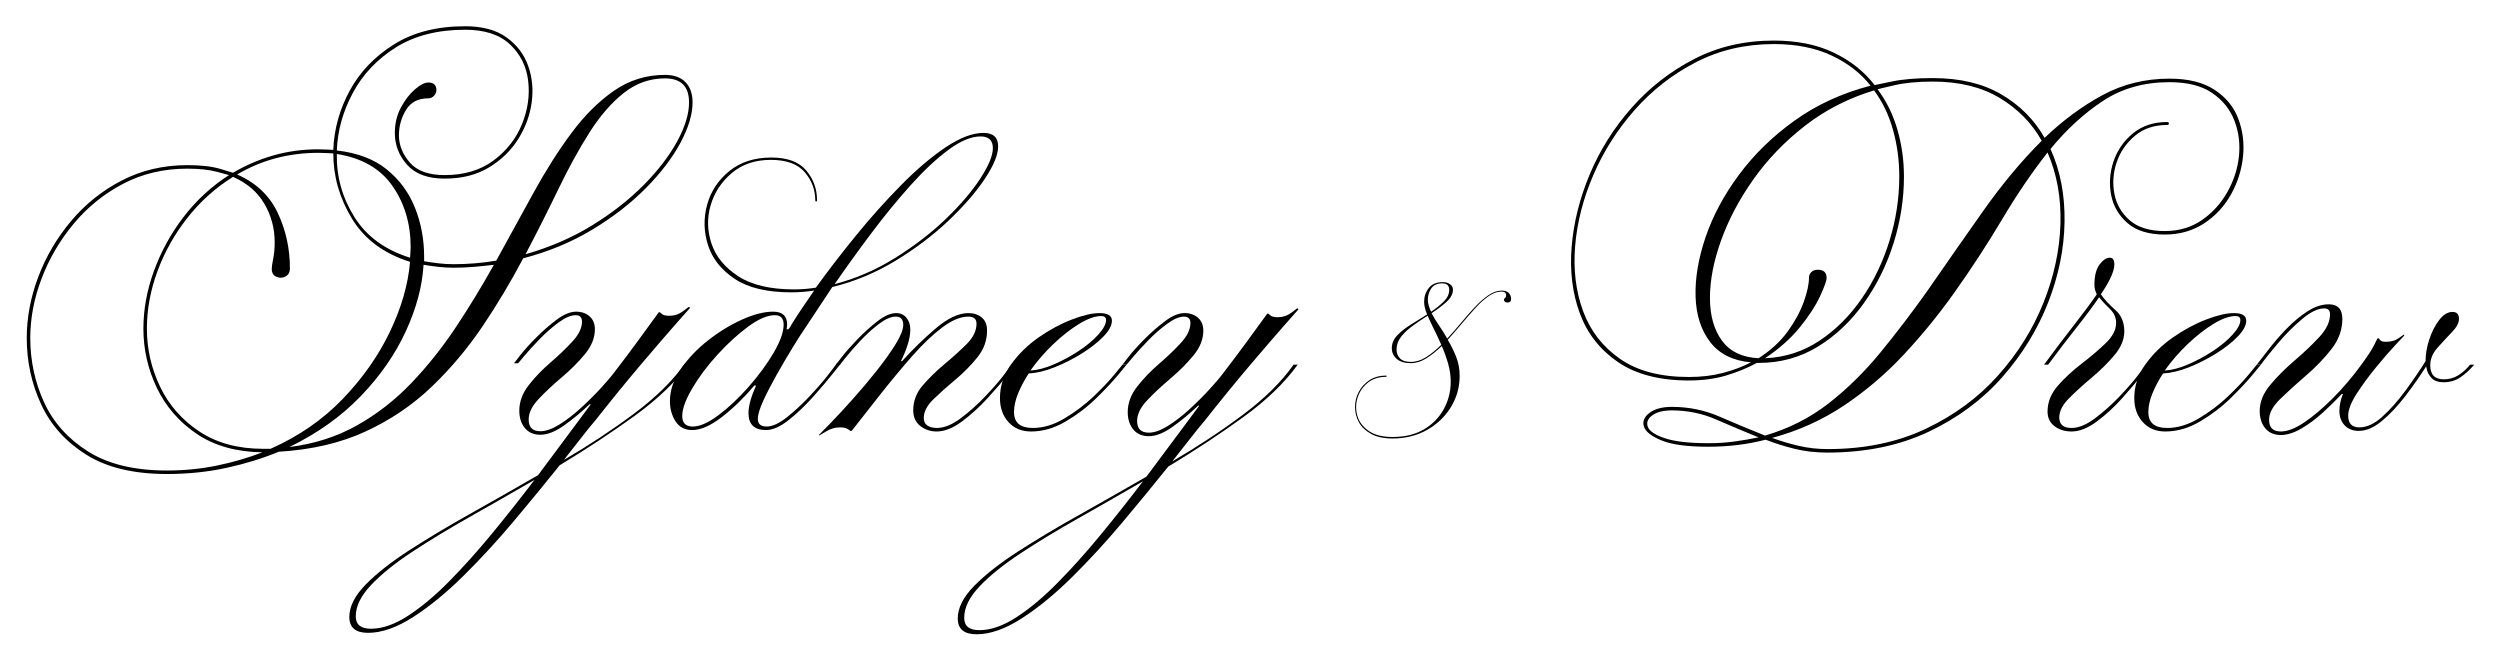
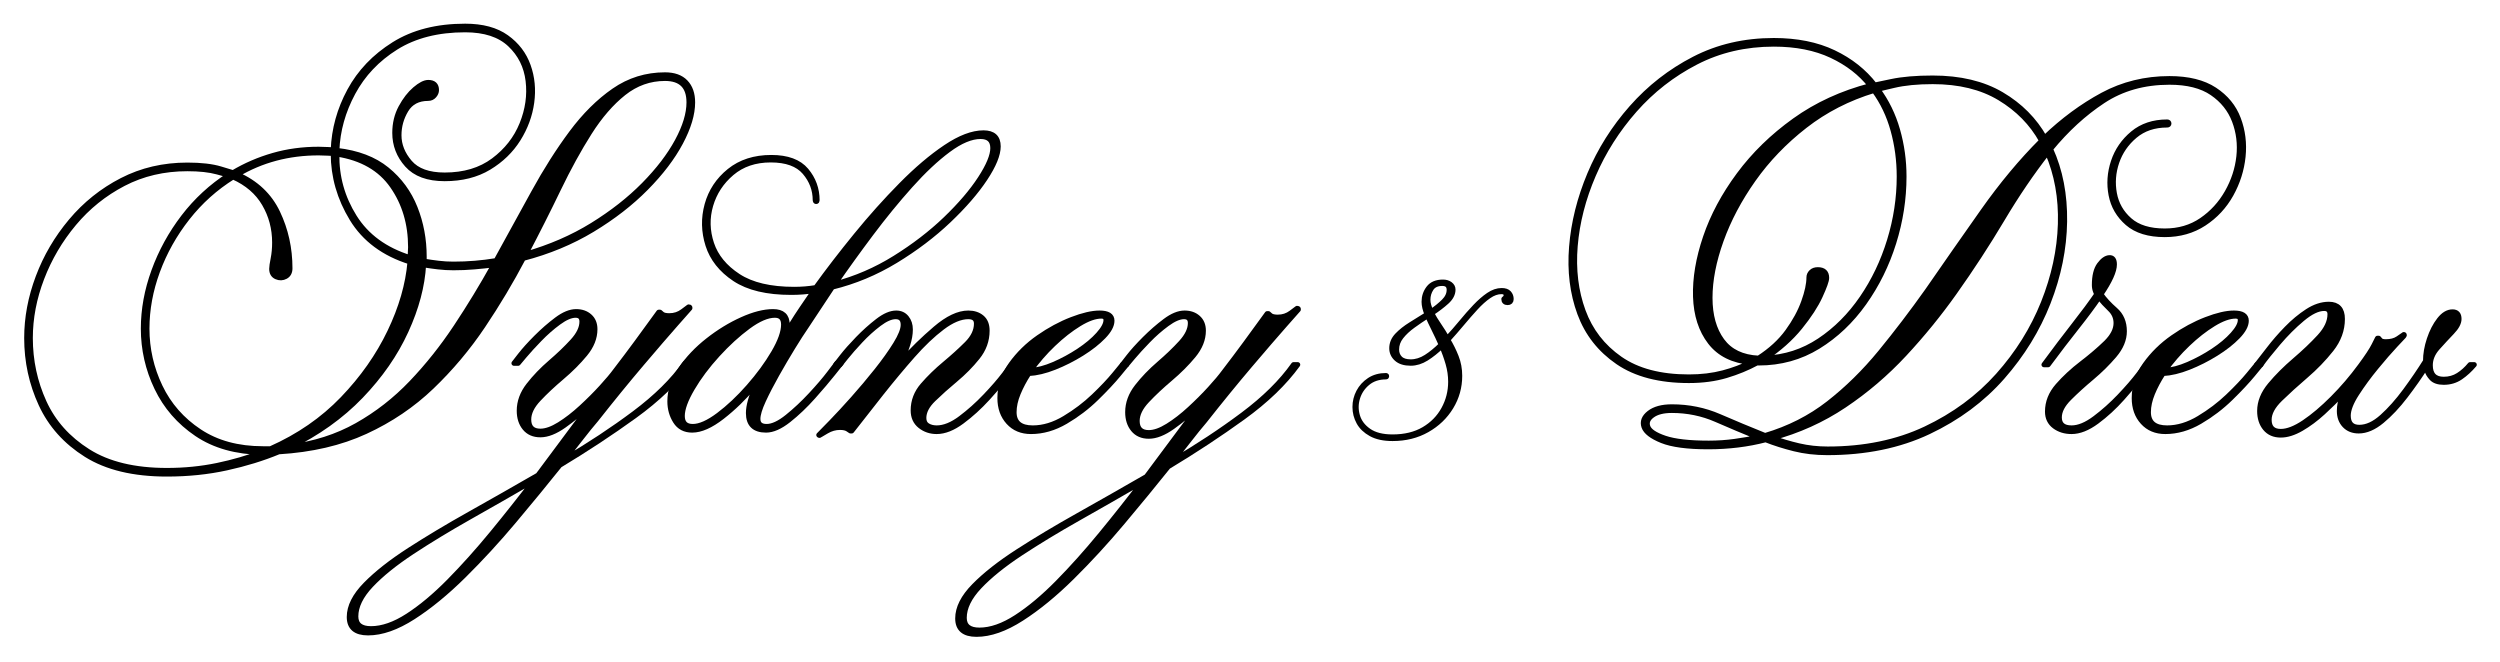
<svg xmlns="http://www.w3.org/2000/svg" width="1463" zoomAndPan="magnify" viewBox="21 348 1463 387" height="387" preserveAspectRatio="xMidYMid meet" version="1.0">
  <defs>
    <g />
    <clipPath id="c69b51ed02">
      <rect x="0" width="539" y="0" height="345" />
    </clipPath>
    <clipPath id="95cc90ff31">
      <rect x="0" width="755" y="0" height="383" />
    </clipPath>
    <clipPath id="55ebdeefcb">
      <rect x="0" width="97" y="0" height="158" />
    </clipPath>
  </defs>
  <g transform="matrix(1, 0, 0, 1, 933, 342)">
    <g clip-path="url(#c69b51ed02)">
-       <g fill="#000000" fill-opacity="1">
+       <g fill="#000000" stroke="#000000" stroke-width="3" paint-order="stroke fill" stroke-linejoin="round" fill-opacity="1">
        <g transform="translate(7.035596, 258.5062)">
          <g>
            <path d="M 349.156 -181.094 C 349.844 -181.094 350.188 -180.805 350.188 -180.234 C 350.188 -179.66 349.844 -179.375 349.156 -179.375 C 341.613 -179.375 335.328 -177.258 330.297 -173.031 C 325.266 -168.801 321.719 -163.656 319.656 -157.594 C 317.602 -151.539 317.145 -145.426 318.281 -139.25 C 319.426 -133.07 322.398 -127.867 327.203 -123.641 C 332.004 -119.41 338.863 -117.297 347.781 -117.297 C 356.02 -117.297 363.223 -119.41 369.391 -123.641 C 375.566 -127.867 380.539 -133.301 384.312 -139.938 C 388.082 -146.57 390.367 -153.547 391.172 -160.859 C 391.973 -168.172 391.113 -175.145 388.594 -181.781 C 386.082 -188.414 381.738 -193.848 375.562 -198.078 C 369.395 -202.305 361.051 -204.422 350.531 -204.422 C 335.664 -204.422 322.688 -200.758 311.594 -193.438 C 300.508 -186.125 290.281 -176.75 280.906 -165.312 C 286.625 -152.738 289.367 -138.562 289.141 -122.781 C 288.91 -107.008 285.707 -91.234 279.531 -75.453 C 273.352 -59.68 264.43 -45.16 252.766 -31.891 C 241.109 -18.629 226.707 -7.941 209.562 0.172 C 192.414 8.285 172.641 12.344 150.234 12.344 C 143.367 12.344 136.961 11.598 131.016 10.109 C 125.078 8.629 119.477 6.859 114.219 4.797 C 103.695 7.547 92.488 8.922 80.594 8.922 C 68.477 8.922 59.445 7.719 53.5 5.312 C 47.562 2.914 44.078 0.234 43.047 -2.734 C 42.016 -5.711 43.039 -8.398 46.125 -10.797 C 49.219 -13.203 53.625 -14.406 59.344 -14.406 C 69.164 -14.406 78.422 -12.52 87.109 -8.75 C 95.805 -4.977 104.727 -1.258 113.875 2.406 C 127.82 -1.707 140.223 -7.992 151.078 -16.453 C 161.941 -24.922 172.062 -34.867 181.438 -46.297 C 190.812 -57.734 199.957 -69.738 208.875 -82.312 C 219.625 -97.863 230.484 -113.41 241.453 -128.953 C 252.43 -144.504 263.867 -158.227 275.766 -170.125 C 270.047 -180.406 261.867 -188.75 251.234 -195.156 C 240.598 -201.562 227.508 -204.766 211.969 -204.766 C 203.051 -204.766 195.445 -204.02 189.156 -202.531 C 182.863 -201.039 179.719 -200.297 179.719 -200.297 C 184.977 -193.211 188.863 -185.27 191.375 -176.469 C 193.895 -167.664 195.156 -158.578 195.156 -149.203 C 195.156 -136.16 193.156 -123.238 189.156 -110.438 C 185.156 -97.633 179.379 -85.914 171.828 -75.281 C 164.285 -64.656 155.312 -56.141 144.906 -49.734 C 134.508 -43.328 122.906 -40.125 110.094 -40.125 L 109.062 -40.125 C 103.582 -37.156 97.582 -34.695 91.062 -32.75 C 84.539 -30.812 77.281 -29.844 69.281 -29.844 C 52.133 -29.844 38.301 -33.441 27.781 -40.641 C 17.258 -47.848 9.828 -57.336 5.484 -69.109 C 1.141 -80.891 -0.457 -93.867 0.688 -108.047 C 1.832 -122.223 5.375 -136.395 11.312 -150.562 C 17.258 -164.738 25.438 -177.711 35.844 -189.484 C 46.25 -201.266 58.426 -210.754 72.375 -217.953 C 86.32 -225.16 101.867 -228.766 119.016 -228.766 C 132.504 -228.766 144.164 -226.422 154 -221.734 C 163.832 -217.047 171.836 -210.703 178.016 -202.703 C 178.016 -202.703 181.27 -203.383 187.781 -204.75 C 194.301 -206.125 202.363 -206.812 211.969 -206.812 C 227.969 -206.812 241.398 -203.609 252.266 -197.203 C 263.129 -190.805 271.531 -182.348 277.469 -171.828 C 288.219 -182.117 299.535 -190.469 311.422 -196.875 C 323.316 -203.281 336.352 -206.484 350.531 -206.484 C 361.508 -206.484 370.312 -204.305 376.938 -199.953 C 383.57 -195.609 388.203 -189.945 390.828 -182.969 C 393.461 -176 394.379 -168.629 393.578 -160.859 C 392.773 -153.086 390.43 -145.711 386.547 -138.734 C 382.66 -131.766 377.398 -126.109 370.766 -121.766 C 364.129 -117.422 356.469 -115.25 347.781 -115.25 C 338.406 -115.25 331.145 -117.477 326 -121.938 C 320.863 -126.395 317.664 -131.879 316.406 -138.391 C 315.145 -144.91 315.598 -151.426 317.766 -157.938 C 319.941 -164.457 323.719 -169.945 329.094 -174.406 C 334.469 -178.863 341.156 -181.094 349.156 -181.094 Z M 105.641 -40.469 C 95.117 -41.383 87.172 -45.328 81.797 -52.297 C 76.422 -59.273 73.562 -68.133 73.219 -78.875 C 72.883 -89.625 74.832 -101.227 79.062 -113.688 C 83.289 -126.156 89.805 -138.332 98.609 -150.219 C 107.41 -162.113 118.27 -172.691 131.188 -181.953 C 144.102 -191.211 158.91 -198.016 175.609 -202.359 C 169.891 -209.68 162.285 -215.57 152.797 -220.031 C 143.305 -224.488 132.047 -226.719 119.016 -226.719 C 102.328 -226.719 87.117 -223.172 73.391 -216.078 C 59.672 -208.992 47.723 -199.676 37.547 -188.125 C 27.379 -176.582 19.32 -163.895 13.375 -150.062 C 7.426 -136.227 3.879 -122.391 2.734 -108.547 C 1.598 -94.711 3.145 -82.02 7.375 -70.469 C 11.602 -58.926 18.805 -49.609 28.984 -42.516 C 39.16 -35.43 52.594 -31.891 69.281 -31.891 C 76.602 -31.891 83.289 -32.691 89.344 -34.297 C 95.406 -35.898 100.836 -37.957 105.641 -40.469 Z M 149.891 -89.859 C 149.891 -88.266 148.629 -84.723 146.109 -79.234 C 143.598 -73.742 139.656 -67.68 134.281 -61.047 C 128.906 -54.422 122.102 -48.363 113.875 -42.875 C 125.531 -43.332 136.16 -46.758 145.766 -53.156 C 155.367 -59.562 163.656 -67.852 170.625 -78.031 C 177.602 -88.207 182.977 -99.469 186.75 -111.812 C 190.531 -124.156 192.422 -136.617 192.422 -149.203 C 192.422 -158.578 191.219 -167.609 188.812 -176.297 C 186.414 -184.984 182.703 -192.754 177.672 -199.609 C 162.578 -195.035 149.082 -188.117 137.188 -178.859 C 125.301 -169.598 115.238 -159.133 107 -147.469 C 98.77 -135.812 92.484 -123.926 88.141 -111.812 C 83.797 -99.695 81.625 -88.492 81.625 -78.203 C 81.625 -67.91 83.969 -59.562 88.656 -53.156 C 93.344 -46.758 100.488 -43.332 110.094 -42.875 C 117.188 -47.445 122.848 -52.645 127.078 -58.469 C 131.305 -64.301 134.445 -70.078 136.5 -75.797 C 138.562 -81.516 139.594 -86.316 139.594 -90.203 C 139.594 -91.348 140.051 -92.375 140.969 -93.281 C 141.883 -94.195 143.141 -94.656 144.734 -94.656 C 148.172 -94.656 149.891 -93.055 149.891 -89.859 Z M 150.562 10.297 C 172.062 10.297 191.156 6.352 207.844 -1.531 C 224.539 -9.426 238.66 -19.832 250.203 -32.75 C 261.754 -45.676 270.613 -59.852 276.781 -75.281 C 282.957 -90.719 286.273 -106.094 286.734 -121.406 C 287.191 -136.727 284.676 -150.68 279.188 -163.266 C 270.039 -151.598 261.18 -138.562 252.609 -124.156 C 244.035 -109.75 234.719 -95.457 224.656 -81.281 C 215.738 -68.707 205.961 -56.703 195.328 -45.266 C 184.691 -33.836 172.973 -23.836 160.172 -15.266 C 147.367 -6.691 133.305 -0.348 117.984 3.766 C 123.016 5.598 128.219 7.145 133.594 8.406 C 138.969 9.664 144.625 10.297 150.562 10.297 Z M 80.938 6.859 C 86.195 6.859 91.285 6.516 96.203 5.828 C 101.117 5.141 105.75 4.344 110.094 3.438 C 101.633 0 93.348 -3.488 85.234 -7.031 C 77.117 -10.57 68.488 -12.344 59.344 -12.344 C 54.312 -12.344 50.477 -11.367 47.844 -9.422 C 45.219 -7.484 44.359 -5.254 45.266 -2.734 C 46.18 -0.223 49.5 2 55.219 3.938 C 60.938 5.883 69.508 6.859 80.938 6.859 Z M 80.938 6.859 " />
          </g>
        </g>
      </g>
-       <g fill="#000000" fill-opacity="1">
+       <g fill="#000000" stroke="#000000" stroke-width="3" paint-order="stroke fill" stroke-linejoin="round" fill-opacity="1">
        <g transform="translate(284.161, 258.5062)">
          <g>
            <path d="M 8.922 -8.234 C 8.922 -4.117 11.32 -2.062 16.125 -2.062 C 20.238 -2.062 24.812 -3.945 29.844 -7.719 C 34.875 -11.488 39.676 -15.773 44.25 -20.578 C 48.82 -25.379 52.535 -29.664 55.391 -33.438 C 58.242 -37.207 59.672 -39.094 59.672 -39.094 L 62.078 -39.094 C 62.078 -39.094 60.531 -37.148 57.438 -33.266 C 54.352 -29.379 50.469 -24.805 45.781 -19.547 C 41.094 -14.285 36.117 -9.711 30.859 -5.828 C 25.609 -1.941 20.695 0 16.125 0 C 12.238 0 8.922 -1.023 6.172 -3.078 C 3.43 -5.141 2.062 -8 2.062 -11.656 C 2.062 -17.145 4.062 -22.176 8.062 -26.75 C 12.062 -31.32 16.75 -35.664 22.125 -39.781 C 27.5 -43.895 32.188 -47.895 36.188 -51.781 C 40.188 -55.676 42.188 -59.566 42.188 -63.453 C 42.188 -66.648 40.984 -69.391 38.578 -71.672 C 36.18 -73.961 34.066 -76.254 32.234 -78.547 C 28.805 -73.516 24.461 -67.68 19.203 -61.047 C 13.941 -54.422 8.344 -47.102 2.406 -39.094 L 0 -39.094 C 6.406 -47.789 12.289 -55.566 17.656 -62.422 C 23.031 -69.285 27.438 -75.234 30.875 -80.266 C 30.875 -80.266 30.645 -80.832 30.188 -81.969 C 29.727 -83.113 29.5 -84.375 29.5 -85.75 C 29.5 -91.008 30.469 -94.953 32.406 -97.578 C 34.352 -100.203 36.297 -101.57 38.234 -101.688 C 40.18 -101.801 41.156 -100.488 41.156 -97.75 C 41.156 -93.863 38.523 -88.035 33.266 -80.266 C 35.328 -77.285 38.129 -74.25 41.672 -71.156 C 45.211 -68.07 46.984 -63.906 46.984 -58.656 C 46.984 -53.852 45.039 -49.164 41.156 -44.594 C 37.27 -40.02 32.867 -35.672 27.953 -31.547 C 23.035 -27.43 18.633 -23.43 14.75 -19.547 C 10.863 -15.66 8.922 -11.891 8.922 -8.234 Z M 8.922 -8.234 " />
          </g>
        </g>
      </g>
-       <g fill="#000000" fill-opacity="1">
+       <g fill="#000000" stroke="#000000" stroke-width="3" paint-order="stroke fill" stroke-linejoin="round" fill-opacity="1">
        <g transform="translate(343.8391, 258.5062)">
          <g>
            <path d="M 58.656 -64.828 C 58.656 -62.078 56.992 -58.988 53.672 -55.562 C 50.359 -52.133 46.129 -48.816 40.984 -45.609 C 35.836 -42.41 30.52 -39.723 25.031 -37.547 C 19.551 -35.379 14.523 -34.18 9.953 -33.953 C 7.43 -30.066 5.367 -26.18 3.766 -22.297 C 2.172 -18.41 1.375 -14.75 1.375 -11.312 C 1.375 -5.145 5.031 -2.062 12.344 -2.062 C 18.52 -2.062 24.75 -3.945 31.031 -7.719 C 37.32 -11.488 42.984 -15.773 48.016 -20.578 C 53.047 -25.379 57.102 -29.664 60.188 -33.438 C 63.281 -37.207 64.828 -39.094 64.828 -39.094 L 67.219 -39.094 C 67.219 -39.094 65.617 -37.148 62.422 -33.266 C 59.223 -29.379 54.938 -24.805 49.562 -19.547 C 44.188 -14.285 38.18 -9.711 31.547 -5.828 C 24.922 -1.941 18.176 0 11.312 0 C 5.832 0 1.438 -1.828 -1.875 -5.484 C -5.195 -9.141 -6.859 -13.828 -6.859 -19.547 C -6.859 -26.641 -4.688 -33.211 -0.344 -39.266 C 4 -45.328 9.367 -50.586 15.766 -55.047 C 22.172 -59.504 28.633 -62.988 35.156 -65.5 C 41.676 -68.02 47.109 -69.281 51.453 -69.281 C 56.254 -69.281 58.656 -67.797 58.656 -64.828 Z M 52.484 -67.562 C 48.816 -67.562 44.469 -66.02 39.438 -62.938 C 34.406 -59.852 29.375 -55.91 24.344 -51.109 C 19.32 -46.305 14.863 -41.16 10.969 -35.672 C 15.094 -35.898 19.664 -37.098 24.688 -39.266 C 29.719 -41.441 34.578 -44.07 39.266 -47.156 C 43.953 -50.25 47.781 -53.453 50.75 -56.766 C 53.727 -60.078 55.219 -62.879 55.219 -65.172 C 55.219 -66.766 54.305 -67.562 52.484 -67.562 Z M 52.484 -67.562 " />
          </g>
        </g>
      </g>
-       <g fill="#000000" fill-opacity="1">
+       <g fill="#000000" stroke="#000000" stroke-width="3" paint-order="stroke fill" stroke-linejoin="round" fill-opacity="1">
        <g transform="translate(408.6617, 258.5062)">
          <g>
            <path d="M 59.672 -0.344 C 56.242 -0.344 53.5 -1.426 51.438 -3.594 C 49.383 -5.77 48.359 -8.57 48.359 -12 C 48.359 -15.207 49.047 -18.523 50.422 -21.953 L 49.734 -21.953 C 46.535 -18.523 42.875 -14.922 38.75 -11.141 C 34.633 -7.367 30.406 -4.223 26.062 -1.703 C 21.719 0.805 17.719 2.062 14.062 2.062 C 10.176 2.062 7.145 0.75 4.969 -1.875 C 2.801 -4.508 1.719 -7.883 1.719 -12 C 1.719 -17.258 3.773 -22.348 7.891 -27.266 C 12.004 -32.18 16.805 -36.984 22.297 -41.672 C 27.785 -46.359 32.586 -50.93 36.703 -55.391 C 40.816 -59.848 42.875 -64.25 42.875 -68.594 C 42.875 -70.883 41.727 -72.031 39.438 -72.031 C 35.781 -72.031 31.492 -69.969 26.578 -65.844 C 21.66 -61.727 16.973 -57.039 12.516 -51.781 C 8.055 -46.531 4.688 -42.301 2.406 -39.094 L 0 -39.094 C 1.832 -41.383 4.234 -44.473 7.203 -48.359 C 10.172 -52.242 13.598 -56.188 17.484 -60.188 C 21.379 -64.195 25.441 -67.57 29.672 -70.312 C 33.898 -73.051 38.07 -74.422 42.188 -74.422 C 47.445 -74.422 50.078 -71.566 50.078 -65.859 C 50.078 -59.453 47.906 -53.504 43.562 -48.016 C 39.219 -42.523 34.242 -37.379 28.641 -32.578 C 23.035 -27.773 18.062 -23.258 13.719 -19.031 C 9.375 -14.801 7.203 -10.742 7.203 -6.859 C 7.203 -2.285 9.488 0 14.062 0 C 17.945 0 22.52 -1.77 27.781 -5.312 C 33.039 -8.852 38.582 -13.539 44.406 -19.375 C 50.238 -25.207 55.672 -31.555 60.703 -38.422 C 64.586 -43.672 67.219 -47.664 68.594 -50.406 C 69.969 -53.156 70.656 -54.531 70.656 -54.531 L 71.344 -54.531 C 71.344 -54.531 71.629 -54.188 72.203 -53.5 C 72.773 -52.82 73.859 -52.484 75.453 -52.484 C 78.43 -52.484 80.832 -53.109 82.656 -54.359 C 84.488 -55.617 85.406 -56.25 85.406 -56.25 C 85.863 -56.707 86.148 -56.82 86.266 -56.594 C 86.379 -56.363 86.32 -56.133 86.094 -55.906 C 86.094 -55.906 84.43 -54.133 81.109 -50.594 C 77.797 -47.051 74.023 -42.707 69.797 -37.562 C 65.566 -32.414 61.789 -27.27 58.469 -22.125 C 55.156 -16.977 53.5 -12.691 53.5 -9.266 C 53.5 -4.691 55.672 -2.406 60.016 -2.406 C 64.359 -2.406 68.816 -4.461 73.391 -8.578 C 77.973 -12.691 82.492 -17.773 86.953 -23.828 C 91.41 -29.891 95.352 -35.664 98.781 -41.156 C 98.781 -45.27 99.52 -49.555 101 -54.016 C 102.488 -58.473 104.43 -62.242 106.828 -65.328 C 109.234 -68.422 111.812 -69.969 114.562 -69.969 C 117.07 -69.969 118.328 -68.598 118.328 -65.859 C 118.328 -63.566 116.953 -60.988 114.203 -58.125 C 111.461 -55.27 108.66 -52.242 105.797 -49.047 C 102.941 -45.848 101.516 -42.414 101.516 -38.75 C 101.516 -33.27 104.145 -30.531 109.406 -30.531 C 112.613 -30.531 115.473 -31.328 117.984 -32.922 C 120.504 -34.523 122.789 -36.582 124.844 -39.094 L 127.25 -39.094 C 124.727 -36.125 122.039 -33.664 119.188 -31.719 C 116.332 -29.781 113.07 -28.812 109.406 -28.812 C 106.207 -28.812 103.863 -29.609 102.375 -31.203 C 100.895 -32.805 99.984 -34.352 99.641 -35.844 C 99.297 -37.332 99.125 -38.078 99.125 -38.078 C 95.469 -32.359 91.41 -26.582 86.953 -20.75 C 82.492 -14.914 77.922 -10.055 73.234 -6.172 C 68.547 -2.285 64.023 -0.344 59.672 -0.344 Z M 59.672 -0.344 " />
          </g>
        </g>
      </g>
    </g>
  </g>
  <g transform="matrix(1, 0, 0, 1, 31, 342)">
    <g clip-path="url(#95cc90ff31)">
-       <g fill="#000000" fill-opacity="1">
+       <g fill="#000000" stroke="#000000" stroke-width="3" paint-order="stroke fill" stroke-linejoin="round" fill-opacity="1">
        <g transform="translate(390.9605, 257.6683)">
          <g>
            <path d="M 47.672 -2.062 C 51.098 -2.062 55.156 -3.945 59.844 -7.719 C 64.531 -11.488 69.102 -15.773 73.562 -20.578 C 78.031 -25.379 81.691 -29.664 84.547 -33.438 C 87.398 -37.207 88.828 -39.094 88.828 -39.094 L 91.234 -39.094 C 91.234 -39.094 89.688 -37.148 86.594 -33.266 C 83.508 -29.379 79.625 -24.805 74.938 -19.547 C 70.25 -14.285 65.445 -9.711 60.531 -5.828 C 55.613 -1.941 51.211 0 47.328 0 C 40.473 0 37.047 -3.316 37.047 -9.953 C 37.047 -14.066 38.531 -19.438 41.5 -26.062 L 40.469 -26.062 C 34.52 -18.977 28.227 -12.863 21.594 -7.719 C 14.969 -2.57 9.141 0 4.109 0 C -0.234 0 -3.488 -1.711 -5.656 -5.141 C -7.832 -8.578 -8.922 -12.469 -8.922 -16.812 C -8.922 -23.207 -6.805 -29.492 -2.578 -35.672 C 1.648 -41.848 6.969 -47.445 13.375 -52.469 C 19.781 -57.5 26.41 -61.555 33.266 -64.641 C 40.129 -67.734 46.191 -69.281 51.453 -69.281 C 56.93 -69.281 59.672 -66.766 59.672 -61.734 C 59.672 -61.273 59.613 -60.703 59.5 -60.016 C 59.395 -59.336 59.344 -59 59.344 -59 L 60.359 -59 C 60.816 -59.445 61.219 -59.957 61.562 -60.531 C 61.906 -61.102 62.191 -61.617 62.422 -62.078 C 64.254 -65.047 66.254 -68.129 68.422 -71.328 C 70.598 -74.535 72.941 -77.969 75.453 -81.625 C 71.109 -80.938 66.648 -80.594 62.078 -80.594 C 47.898 -80.594 36.867 -83.223 28.984 -88.484 C 21.098 -93.742 15.895 -100.316 13.375 -108.203 C 10.863 -116.098 10.691 -123.988 12.859 -131.875 C 15.035 -139.758 19.379 -146.332 25.891 -151.594 C 32.41 -156.852 40.586 -159.484 50.422 -159.484 C 59.797 -159.484 66.598 -156.969 70.828 -151.938 C 75.055 -146.906 77.172 -141.078 77.172 -134.453 C 77.172 -133.992 77 -133.766 76.656 -133.766 C 76.312 -133.766 76.141 -133.992 76.141 -134.453 C 76.141 -140.617 74.082 -146.102 69.969 -150.906 C 65.852 -155.707 59.223 -158.109 50.078 -158.109 C 40.93 -158.109 33.328 -155.535 27.266 -150.391 C 21.203 -145.254 17.082 -138.969 14.906 -131.531 C 12.738 -124.102 12.91 -116.613 15.422 -109.062 C 17.941 -101.52 23.145 -95.176 31.031 -90.031 C 38.926 -84.883 49.848 -82.312 63.797 -82.312 C 68.141 -82.312 72.367 -82.656 76.484 -83.344 C 83.578 -93.176 91.41 -103.348 99.984 -113.859 C 108.555 -124.379 117.359 -134.211 126.391 -143.359 C 135.422 -152.516 144.109 -159.891 152.453 -165.484 C 160.797 -171.086 168.172 -173.891 174.578 -173.891 C 180.297 -173.891 183.156 -171.258 183.156 -166 C 183.156 -161.195 180.582 -154.91 175.438 -147.141 C 170.289 -139.367 163.203 -131.191 154.172 -122.609 C 145.141 -114.035 134.789 -106.203 123.125 -99.109 C 111.469 -92.023 99.125 -86.883 86.094 -83.688 L 70.656 -60.359 C 68.594 -57.391 66.02 -53.391 62.938 -48.359 C 59.852 -43.328 56.766 -38.066 53.672 -32.578 C 50.586 -27.098 47.957 -22.016 45.781 -17.328 C 43.613 -12.641 42.531 -9.035 42.531 -6.516 C 42.531 -3.547 44.242 -2.062 47.672 -2.062 Z M 172.859 -171.828 C 167.367 -171.828 161.082 -169.195 154 -163.938 C 146.914 -158.688 139.484 -151.711 131.703 -143.016 C 123.93 -134.328 116.27 -124.953 108.719 -114.891 C 101.176 -104.836 94.094 -95.008 87.469 -85.406 C 99.812 -88.602 111.582 -93.688 122.781 -100.656 C 133.988 -107.633 143.879 -115.238 152.453 -123.469 C 161.023 -131.707 167.77 -139.598 172.688 -147.141 C 177.602 -154.68 180.062 -160.625 180.062 -164.969 C 180.062 -169.539 177.66 -171.828 172.859 -171.828 Z M -1.719 -8.234 C -1.719 -4.117 0.336 -2.062 4.453 -2.062 C 8.566 -2.062 13.598 -4.289 19.547 -8.75 C 25.492 -13.207 31.379 -18.75 37.203 -25.375 C 43.035 -32.008 47.895 -38.641 51.781 -45.266 C 55.676 -51.898 57.625 -57.391 57.625 -61.734 C 57.625 -65.391 55.91 -67.219 52.484 -67.219 C 48.129 -67.219 42.922 -64.988 36.859 -60.531 C 30.805 -56.07 24.805 -50.582 18.859 -44.062 C 12.922 -37.551 8.004 -30.977 4.109 -24.344 C 0.223 -17.719 -1.719 -12.348 -1.719 -8.234 Z M -1.719 -8.234 " />
          </g>
        </g>
      </g>
-       <g fill="#000000" fill-opacity="1">
+       <g fill="#000000" stroke="#000000" stroke-width="3" paint-order="stroke fill" stroke-linejoin="round" fill-opacity="1">
        <g transform="translate(479.1407, 258.5062)">
          <g>
            <path d="M 2.406 -39.094 L 0 -39.094 C 0 -39.094 1.195 -40.633 3.594 -43.719 C 6 -46.812 9.086 -50.301 12.859 -54.188 C 16.629 -58.07 20.516 -61.555 24.516 -64.641 C 28.523 -67.734 32.129 -69.281 35.328 -69.281 C 37.836 -69.281 39.836 -68.363 41.328 -66.531 C 42.816 -64.707 43.562 -62.422 43.562 -59.672 C 43.562 -56.93 43.047 -53.957 42.016 -50.75 C 40.984 -47.551 39.672 -44.352 38.078 -41.156 L 38.75 -41.156 C 44.695 -47.789 51.211 -54.133 58.297 -60.188 C 65.391 -66.25 71.797 -69.281 77.516 -69.281 C 80.711 -69.281 83.336 -68.422 85.391 -66.703 C 87.453 -64.992 88.484 -62.426 88.484 -59 C 88.484 -53.281 86.598 -48.078 82.828 -43.391 C 79.055 -38.703 74.77 -34.359 69.969 -30.359 C 65.164 -26.359 60.879 -22.523 57.109 -18.859 C 53.336 -15.203 51.453 -11.547 51.453 -7.891 C 51.453 -5.828 52.191 -4.336 53.672 -3.422 C 55.16 -2.516 56.938 -2.062 59 -2.062 C 63.344 -2.062 68.023 -3.945 73.047 -7.719 C 78.078 -11.488 82.879 -15.773 87.453 -20.578 C 92.035 -25.379 95.754 -29.664 98.609 -33.438 C 101.461 -37.207 102.891 -39.094 102.891 -39.094 L 105.297 -39.094 C 105.297 -39.094 103.75 -37.148 100.656 -33.266 C 97.57 -29.379 93.629 -24.805 88.828 -19.547 C 84.023 -14.285 78.992 -9.711 73.734 -5.828 C 68.484 -1.941 63.57 0 59 0 C 55.332 0 52.129 -1.082 49.391 -3.25 C 46.648 -5.426 45.281 -8.457 45.281 -12.344 C 45.281 -17.832 47.164 -22.75 50.938 -27.094 C 54.707 -31.438 58.992 -35.609 63.797 -39.609 C 68.598 -43.609 72.883 -47.492 76.656 -51.266 C 80.426 -55.047 82.312 -58.992 82.312 -63.109 C 82.312 -65.848 80.711 -67.219 77.516 -67.219 C 72.941 -67.219 67.852 -65.102 62.25 -60.875 C 56.645 -56.645 50.867 -51.156 44.922 -44.406 C 38.984 -37.664 32.926 -30.406 26.75 -22.625 C 20.582 -14.852 14.754 -7.426 9.266 -0.344 L 8.578 -0.344 C 8.578 -0.344 8.062 -0.688 7.031 -1.375 C 6 -2.062 4.457 -2.406 2.406 -2.406 C -0.344 -2.406 -2.973 -1.66 -5.484 -0.172 C -8.004 1.316 -9.266 2.062 -9.266 2.062 C -9.492 2.289 -9.664 2.348 -9.781 2.234 C -9.895 2.117 -9.953 2.062 -9.953 2.062 C -8.805 0.914 -6.344 -1.598 -2.562 -5.484 C 1.207 -9.367 5.438 -13.941 10.125 -19.203 C 14.812 -24.461 19.383 -29.895 23.844 -35.5 C 28.301 -41.102 32.016 -46.305 34.984 -51.109 C 37.953 -55.91 39.438 -59.68 39.438 -62.422 C 39.438 -65.617 37.953 -67.219 34.984 -67.219 C 32.242 -67.219 28.984 -65.789 25.203 -62.938 C 21.43 -60.082 17.832 -56.82 14.406 -53.156 C 10.977 -49.5 8.117 -46.238 5.828 -43.375 C 3.547 -40.52 2.406 -39.094 2.406 -39.094 Z M 2.406 -39.094 " />
          </g>
        </g>
      </g>
-       <g fill="#000000" fill-opacity="1">
+       <g fill="#000000" stroke="#000000" stroke-width="3" paint-order="stroke fill" stroke-linejoin="round" fill-opacity="1">
        <g transform="translate(582.0338, 258.5062)">
          <g>
            <path d="M 58.656 -64.828 C 58.656 -62.078 56.992 -58.988 53.672 -55.562 C 50.359 -52.133 46.129 -48.816 40.984 -45.609 C 35.836 -42.41 30.52 -39.723 25.031 -37.547 C 19.551 -35.379 14.523 -34.18 9.953 -33.953 C 7.43 -30.066 5.367 -26.18 3.766 -22.297 C 2.172 -18.41 1.375 -14.75 1.375 -11.312 C 1.375 -5.145 5.031 -2.062 12.344 -2.062 C 18.52 -2.062 24.75 -3.945 31.031 -7.719 C 37.32 -11.488 42.984 -15.773 48.016 -20.578 C 53.047 -25.379 57.102 -29.664 60.188 -33.438 C 63.281 -37.207 64.828 -39.094 64.828 -39.094 L 67.219 -39.094 C 67.219 -39.094 65.617 -37.148 62.422 -33.266 C 59.223 -29.379 54.938 -24.805 49.562 -19.547 C 44.188 -14.285 38.18 -9.711 31.547 -5.828 C 24.922 -1.941 18.176 0 11.312 0 C 5.832 0 1.438 -1.828 -1.875 -5.484 C -5.195 -9.141 -6.859 -13.828 -6.859 -19.547 C -6.859 -26.641 -4.688 -33.211 -0.344 -39.266 C 4 -45.328 9.367 -50.586 15.766 -55.047 C 22.172 -59.504 28.633 -62.988 35.156 -65.5 C 41.676 -68.02 47.109 -69.281 51.453 -69.281 C 56.254 -69.281 58.656 -67.797 58.656 -64.828 Z M 52.484 -67.562 C 48.816 -67.562 44.469 -66.02 39.438 -62.938 C 34.406 -59.852 29.375 -55.91 24.344 -51.109 C 19.32 -46.305 14.863 -41.16 10.969 -35.672 C 15.094 -35.898 19.664 -37.098 24.688 -39.266 C 29.719 -41.441 34.578 -44.07 39.266 -47.156 C 43.953 -50.25 47.781 -53.453 50.75 -56.766 C 53.727 -60.078 55.219 -62.879 55.219 -65.172 C 55.219 -66.766 54.305 -67.562 52.484 -67.562 Z M 52.484 -67.562 " />
          </g>
        </g>
      </g>
-       <g fill="#000000" fill-opacity="1">
+       <g fill="#000000" stroke="#000000" stroke-width="3" paint-order="stroke fill" stroke-linejoin="round" fill-opacity="1">
        <g transform="translate(646.8565, 258.5062)">
          <g>
            <path d="M 100.156 -39.094 L 102.547 -39.094 C 94.773 -28.352 84.086 -18.066 70.484 -8.234 C 56.879 1.598 42.301 11.203 26.75 20.578 C 18.52 30.867 9.602 41.727 0 53.156 C -9.602 64.594 -19.438 75.285 -29.5 85.234 C -39.562 95.18 -49.395 103.238 -59 109.406 C -68.602 115.582 -77.406 118.672 -85.406 118.672 C -92.719 118.672 -96.375 115.582 -96.375 109.406 C -96.375 103.238 -93.172 96.895 -86.766 90.375 C -80.367 83.852 -71.852 77.16 -61.219 70.297 C -50.594 63.441 -38.758 56.359 -25.719 49.047 C -12.688 41.734 0.57 34.188 14.062 26.406 L 39.094 -7.203 L 44.938 -15.094 L 44.25 -15.094 C 39.445 -10.52 34.473 -6.398 29.328 -2.734 C 24.18 0.922 19.551 2.75 15.438 2.75 C 11.551 2.75 8.52 1.438 6.344 -1.188 C 4.176 -3.82 3.094 -7.195 3.094 -11.312 C 3.094 -16.57 4.922 -21.547 8.578 -26.234 C 12.234 -30.922 16.52 -35.379 21.438 -39.609 C 26.352 -43.836 30.641 -47.953 34.297 -51.953 C 37.953 -55.961 39.781 -59.797 39.781 -63.453 C 39.781 -65.961 38.523 -67.219 36.016 -67.219 C 33.266 -67.219 29.945 -65.789 26.062 -62.938 C 22.176 -60.082 18.461 -56.82 14.922 -53.156 C 11.379 -49.5 8.406 -46.238 6 -43.375 C 3.602 -40.52 2.406 -39.094 2.406 -39.094 L 0 -39.094 C 0 -39.094 1.195 -40.633 3.594 -43.719 C 6 -46.812 9.145 -50.301 13.031 -54.188 C 16.914 -58.07 20.914 -61.555 25.031 -64.641 C 29.156 -67.734 32.93 -69.281 36.359 -69.281 C 39.555 -69.281 42.18 -68.363 44.234 -66.531 C 46.297 -64.707 47.328 -62.195 47.328 -59 C 47.328 -53.969 45.383 -49.109 41.5 -44.422 C 37.613 -39.734 33.098 -35.219 27.953 -30.875 C 22.805 -26.531 18.289 -22.297 14.406 -18.172 C 10.52 -14.055 8.578 -10.055 8.578 -6.172 C 8.578 -1.598 10.863 0.688 15.438 0.688 C 18.633 0.688 22.348 -0.625 26.578 -3.25 C 30.805 -5.883 35.094 -9.203 39.438 -13.203 C 43.781 -17.203 47.723 -21.145 51.266 -25.031 C 54.816 -28.926 57.508 -32.129 59.344 -34.641 C 63.914 -40.586 68.086 -46.133 71.859 -51.281 C 75.629 -56.426 78.711 -60.656 81.109 -63.969 C 83.516 -67.281 84.719 -68.938 84.719 -68.938 L 85.406 -68.938 C 85.406 -68.938 85.801 -68.594 86.594 -67.906 C 87.395 -67.219 88.828 -66.875 90.891 -66.875 C 93.859 -66.875 96.484 -67.734 98.766 -69.453 C 101.055 -71.172 102.203 -72.031 102.203 -72.031 C 102.66 -72.031 102.891 -71.914 102.891 -71.688 C 102.891 -71.457 102.891 -71.344 102.891 -71.344 C 102.891 -71.344 100.258 -68.367 95 -62.422 C 89.75 -56.473 82.945 -48.582 74.594 -38.75 C 66.25 -28.926 57.391 -18.066 48.016 -6.172 C 45.273 -2.973 42.359 0.625 39.266 4.625 C 36.18 8.625 32.812 12.914 29.156 17.5 C 44.02 8.801 57.797 -0.289 70.484 -9.781 C 83.172 -19.27 93.062 -29.039 100.156 -39.094 Z M -83.688 116.266 C -77.051 116.266 -69.848 113.75 -62.078 108.719 C -54.305 103.695 -46.242 96.953 -37.891 88.484 C -29.547 80.023 -21.145 70.648 -12.688 60.359 C -4.227 50.078 4 39.676 12 29.156 C -1.031 36.695 -13.719 43.953 -26.062 50.922 C -38.414 57.898 -49.617 64.703 -59.672 71.328 C -69.734 77.961 -77.738 84.426 -83.688 90.719 C -89.633 97.008 -92.609 103.125 -92.609 109.062 C -92.609 113.863 -89.633 116.266 -83.688 116.266 Z M -83.688 116.266 " />
          </g>
        </g>
      </g>
-       <g fill="#000000" fill-opacity="1">
+       <g fill="#000000" stroke="#000000" stroke-width="3" paint-order="stroke fill" stroke-linejoin="round" fill-opacity="1">
        <g transform="translate(290.8004, 257.6683)">
          <g>
            <path d="M 100.156 -39.094 L 102.547 -39.094 C 94.773 -28.352 84.086 -18.066 70.484 -8.234 C 56.879 1.598 42.301 11.203 26.75 20.578 C 18.52 30.867 9.602 41.727 0 53.156 C -9.602 64.594 -19.438 75.285 -29.5 85.234 C -39.562 95.18 -49.395 103.238 -59 109.406 C -68.602 115.582 -77.406 118.672 -85.406 118.672 C -92.719 118.672 -96.375 115.582 -96.375 109.406 C -96.375 103.238 -93.172 96.895 -86.766 90.375 C -80.367 83.852 -71.852 77.16 -61.219 70.297 C -50.594 63.441 -38.758 56.359 -25.719 49.047 C -12.688 41.734 0.57 34.188 14.062 26.406 L 39.094 -7.203 L 44.938 -15.094 L 44.25 -15.094 C 39.445 -10.52 34.473 -6.398 29.328 -2.734 C 24.18 0.922 19.551 2.75 15.438 2.75 C 11.551 2.75 8.52 1.438 6.344 -1.188 C 4.176 -3.82 3.094 -7.195 3.094 -11.312 C 3.094 -16.57 4.922 -21.547 8.578 -26.234 C 12.234 -30.922 16.52 -35.379 21.438 -39.609 C 26.352 -43.836 30.641 -47.953 34.297 -51.953 C 37.953 -55.961 39.781 -59.797 39.781 -63.453 C 39.781 -65.961 38.523 -67.219 36.016 -67.219 C 33.266 -67.219 29.945 -65.789 26.062 -62.938 C 22.176 -60.082 18.461 -56.82 14.922 -53.156 C 11.379 -49.5 8.406 -46.238 6 -43.375 C 3.602 -40.52 2.406 -39.094 2.406 -39.094 L 0 -39.094 C 0 -39.094 1.195 -40.633 3.594 -43.719 C 6 -46.812 9.145 -50.301 13.031 -54.188 C 16.914 -58.07 20.914 -61.555 25.031 -64.641 C 29.156 -67.734 32.93 -69.281 36.359 -69.281 C 39.555 -69.281 42.18 -68.363 44.234 -66.531 C 46.297 -64.707 47.328 -62.195 47.328 -59 C 47.328 -53.969 45.383 -49.109 41.5 -44.422 C 37.613 -39.734 33.098 -35.219 27.953 -30.875 C 22.805 -26.531 18.289 -22.297 14.406 -18.172 C 10.52 -14.055 8.578 -10.055 8.578 -6.172 C 8.578 -1.598 10.863 0.688 15.438 0.688 C 18.633 0.688 22.348 -0.625 26.578 -3.25 C 30.805 -5.883 35.094 -9.203 39.438 -13.203 C 43.781 -17.203 47.723 -21.145 51.266 -25.031 C 54.816 -28.926 57.508 -32.129 59.344 -34.641 C 63.914 -40.586 68.086 -46.133 71.859 -51.281 C 75.629 -56.426 78.711 -60.656 81.109 -63.969 C 83.516 -67.281 84.719 -68.938 84.719 -68.938 L 85.406 -68.938 C 85.406 -68.938 85.801 -68.594 86.594 -67.906 C 87.395 -67.219 88.828 -66.875 90.891 -66.875 C 93.859 -66.875 96.484 -67.734 98.766 -69.453 C 101.055 -71.172 102.203 -72.031 102.203 -72.031 C 102.66 -72.031 102.891 -71.914 102.891 -71.688 C 102.891 -71.457 102.891 -71.344 102.891 -71.344 C 102.891 -71.344 100.258 -68.367 95 -62.422 C 89.75 -56.473 82.945 -48.582 74.594 -38.75 C 66.25 -28.926 57.391 -18.066 48.016 -6.172 C 45.273 -2.973 42.359 0.625 39.266 4.625 C 36.18 8.625 32.812 12.914 29.156 17.5 C 44.02 8.801 57.797 -0.289 70.484 -9.781 C 83.172 -19.27 93.062 -29.039 100.156 -39.094 Z M -83.688 116.266 C -77.051 116.266 -69.848 113.75 -62.078 108.719 C -54.305 103.695 -46.242 96.953 -37.891 88.484 C -29.547 80.023 -21.145 70.648 -12.688 60.359 C -4.227 50.078 4 39.676 12 29.156 C -1.031 36.695 -13.719 43.953 -26.062 50.922 C -38.414 57.898 -49.617 64.703 -59.672 71.328 C -69.734 77.961 -77.738 84.426 -83.688 90.719 C -89.633 97.008 -92.609 103.125 -92.609 109.062 C -92.609 113.863 -89.633 116.266 -83.688 116.266 Z M -83.688 116.266 " />
          </g>
        </g>
      </g>
-       <g fill="#000000" fill-opacity="1">
+       <g fill="#000000" stroke="#000000" stroke-width="3" paint-order="stroke fill" stroke-linejoin="round" fill-opacity="1">
        <g transform="translate(22.80807, 257.6683)">
          <g>
            <path d="M 217.797 -203.391 C 220.992 -203.391 222.594 -201.906 222.594 -198.938 C 222.594 -197.789 222.133 -196.703 221.219 -195.672 C 220.312 -194.641 219.172 -194.125 217.797 -194.125 C 211.848 -194.125 207.5 -191.836 204.75 -187.266 C 202.008 -182.691 200.641 -177.773 200.641 -172.516 C 200.641 -166.805 202.754 -161.492 206.984 -156.578 C 211.223 -151.66 218.031 -149.203 227.406 -149.203 C 238.832 -149.203 248.375 -152.055 256.031 -157.766 C 263.695 -163.484 269.242 -170.57 272.672 -179.031 C 276.098 -187.5 277.297 -195.961 276.266 -204.422 C 275.242 -212.879 271.703 -219.969 265.641 -225.688 C 259.578 -231.406 250.832 -234.266 239.406 -234.266 C 223.395 -234.266 209.898 -230.832 198.922 -223.969 C 187.953 -217.102 179.551 -208.238 173.719 -197.375 C 167.883 -186.52 164.742 -175.266 164.297 -163.609 C 176.41 -162.234 186.18 -158.516 193.609 -152.453 C 201.047 -146.398 206.535 -138.91 210.078 -129.984 C 213.617 -121.066 215.391 -111.578 215.391 -101.516 C 215.391 -101.066 215.391 -100.5 215.391 -99.812 C 215.391 -99.125 215.391 -98.781 215.391 -98.781 C 218.141 -98.32 220.941 -97.922 223.797 -97.578 C 226.648 -97.234 229.566 -97.062 232.547 -97.062 C 241.004 -97.062 249.348 -97.75 257.578 -99.125 C 265.129 -112.844 272.445 -126.16 279.531 -139.078 C 286.625 -151.992 294 -163.598 301.656 -173.891 C 309.312 -184.18 317.598 -192.41 326.516 -198.578 C 335.43 -204.754 345.379 -207.844 356.359 -207.844 C 361.617 -207.844 365.617 -206.414 368.359 -203.562 C 371.109 -200.707 372.484 -196.766 372.484 -191.734 C 372.484 -184.867 370.141 -177.035 365.453 -168.234 C 360.766 -159.43 354.02 -150.57 345.219 -141.656 C 336.414 -132.738 325.953 -124.617 313.828 -117.297 C 301.711 -109.984 288.223 -104.383 273.359 -100.5 C 266.266 -87.008 258.375 -73.801 249.688 -60.875 C 241 -47.957 231.051 -36.125 219.844 -25.375 C 208.645 -14.633 195.727 -5.895 181.094 0.844 C 166.457 7.594 149.535 11.539 130.328 12.688 C 120.953 16.57 110.773 19.711 99.797 22.109 C 88.828 24.516 77.172 25.719 64.828 25.719 C 45.391 25.719 29.664 21.945 17.656 14.406 C 5.656 6.863 -3.145 -2.961 -8.75 -15.078 C -14.352 -27.203 -17.156 -40.125 -17.156 -53.844 C -17.156 -65.738 -14.922 -77.629 -10.453 -89.516 C -5.992 -101.41 0.406 -112.328 8.75 -122.266 C 17.094 -132.211 27.035 -140.16 38.578 -146.109 C 50.129 -152.055 62.879 -155.031 76.828 -155.031 C 84.828 -155.031 91.285 -154.285 96.203 -152.797 C 101.117 -151.305 103.578 -150.562 103.578 -150.562 C 110.898 -154.914 118.734 -158.289 127.078 -160.688 C 135.422 -163.094 144.281 -164.297 153.656 -164.297 C 155.258 -164.297 157.086 -164.238 159.141 -164.125 C 161.203 -164.008 162.234 -163.953 162.234 -163.953 C 162.691 -176.066 165.891 -187.609 171.828 -198.578 C 177.773 -209.555 186.406 -218.586 197.719 -225.672 C 209.039 -232.766 222.938 -236.312 239.406 -236.312 C 249.469 -236.312 257.523 -234.141 263.578 -229.797 C 269.641 -225.453 273.867 -219.906 276.266 -213.156 C 278.672 -206.414 279.359 -199.27 278.328 -191.719 C 277.297 -184.176 274.664 -177.031 270.438 -170.281 C 266.207 -163.539 260.488 -158 253.281 -153.656 C 246.082 -149.312 237.457 -147.141 227.406 -147.141 C 217.57 -147.141 210.254 -149.828 205.453 -155.203 C 200.648 -160.578 198.25 -166.805 198.25 -173.891 C 198.25 -179.379 199.445 -184.352 201.844 -188.812 C 204.25 -193.27 206.992 -196.812 210.078 -199.438 C 213.16 -202.07 215.734 -203.391 217.797 -203.391 Z M 207.156 -98.438 C 191.844 -103.238 180.523 -111.641 173.203 -123.641 C 165.891 -135.648 162.234 -148.398 162.234 -161.891 C 162.234 -161.891 161.203 -161.945 159.141 -162.062 C 157.086 -162.176 155.258 -162.234 153.656 -162.234 C 136.051 -162.234 120.16 -158.004 105.984 -149.547 C 116.961 -144.742 124.848 -137.312 129.641 -127.25 C 134.441 -117.188 136.844 -106.32 136.844 -94.656 C 136.844 -92.375 135.984 -90.773 134.266 -89.859 C 132.555 -88.941 130.785 -88.883 128.953 -89.688 C 127.129 -90.488 126.219 -92.035 126.219 -94.328 C 126.219 -95.461 126.504 -97.457 127.078 -100.312 C 127.648 -103.176 127.938 -106.32 127.938 -109.75 C 127.938 -117.988 125.93 -125.535 121.922 -132.391 C 117.922 -139.254 111.805 -144.516 103.578 -148.172 C 93.285 -141.766 84.367 -133.758 76.828 -124.156 C 69.285 -114.551 63.453 -104.145 59.328 -92.938 C 55.211 -81.738 53.156 -70.539 53.156 -59.344 C 53.156 -47.445 55.727 -36.125 60.875 -25.375 C 66.02 -14.633 73.68 -5.895 83.859 0.844 C 94.035 7.594 106.441 10.969 121.078 10.969 C 121.766 10.969 122.676 10.969 123.812 10.969 C 124.957 10.969 125.531 10.969 125.531 10.969 C 142 3.656 156.062 -6.055 167.719 -18.172 C 179.383 -30.297 188.586 -43.391 195.328 -57.453 C 202.078 -71.516 206.02 -85.176 207.156 -98.438 Z M 64.828 23.672 C 75.117 23.672 84.953 22.695 94.328 20.75 C 103.703 18.801 112.504 16.227 120.734 13.031 C 105.41 12.801 92.602 9.195 82.312 2.219 C 72.02 -4.75 64.242 -13.719 58.984 -24.688 C 53.734 -35.664 51.109 -47.219 51.109 -59.344 C 51.109 -70.539 53.164 -81.797 57.281 -93.109 C 61.395 -104.43 67.164 -114.953 74.594 -124.672 C 82.031 -134.391 90.895 -142.566 101.188 -149.203 C 101.188 -149.203 98.898 -149.828 94.328 -151.078 C 89.754 -152.336 83.922 -152.969 76.828 -152.969 C 63.109 -152.969 50.645 -150.051 39.438 -144.219 C 28.238 -138.395 18.578 -130.625 10.453 -120.906 C 2.336 -111.188 -3.945 -100.492 -8.406 -88.828 C -12.863 -77.172 -15.094 -65.508 -15.094 -53.844 C -15.094 -40.582 -12.406 -28.062 -7.031 -16.281 C -1.656 -4.508 6.914 5.086 18.688 12.516 C 30.469 19.953 45.848 23.672 64.828 23.672 Z M 356.359 -205.797 C 347.441 -205.797 339.379 -202.938 332.172 -197.219 C 324.973 -191.5 318.285 -183.781 312.109 -174.062 C 305.941 -164.344 299.883 -153.312 293.938 -140.969 C 287.988 -128.625 281.586 -115.93 274.734 -102.891 C 289.141 -107.004 302.172 -112.66 313.828 -119.859 C 325.492 -127.066 335.555 -134.957 344.016 -143.531 C 352.473 -152.113 358.988 -160.633 363.562 -169.094 C 368.133 -177.551 370.422 -185.098 370.422 -191.734 C 370.422 -201.109 365.734 -205.797 356.359 -205.797 Z M 232.547 -95 C 229.566 -95 226.594 -95.172 223.625 -95.516 C 220.656 -95.859 217.797 -96.258 215.047 -96.719 C 214.359 -84.375 210.926 -71.457 204.75 -57.969 C 198.582 -44.477 189.781 -31.785 178.344 -19.891 C 166.914 -8.004 152.969 1.941 136.5 9.953 C 151.133 8.117 164.336 3.891 176.109 -2.734 C 187.891 -9.367 198.523 -17.66 208.016 -27.609 C 217.504 -37.555 226.191 -48.473 234.078 -60.359 C 241.973 -72.254 249.348 -84.375 256.203 -96.719 C 252.547 -96.258 248.719 -95.859 244.719 -95.516 C 240.719 -95.172 236.66 -95 232.547 -95 Z M 207.5 -107.016 C 207.5 -120.734 203.953 -132.676 196.859 -142.844 C 189.773 -153.02 178.922 -159.254 164.297 -161.547 C 164.066 -148.285 167.492 -135.992 174.578 -124.672 C 181.672 -113.359 192.531 -105.414 207.156 -100.844 C 207.156 -100.844 207.211 -101.641 207.328 -103.234 C 207.441 -104.836 207.5 -106.098 207.5 -107.016 Z M 207.5 -107.016 " />
          </g>
        </g>
      </g>
    </g>
  </g>
  <g transform="matrix(1, 0, 0, 1, 811, 449)">
    <g clip-path="url(#55ebdeefcb)">
-       <g fill="#000000" fill-opacity="1">
+       <g fill="#000000" stroke="#000000" stroke-width="3" paint-order="stroke fill" stroke-linejoin="round" fill-opacity="1">
        <g transform="translate(18.95744, 109.6329)">
          <g>
            <path d="M 72.438 -37.812 C 72.438 -39.27 71.516 -40 69.672 -40 C 67.242 -40 64.77 -39.125 62.25 -37.375 C 59.727 -35.633 57.16 -33.332 54.547 -30.469 C 51.93 -27.613 49.266 -24.562 46.547 -21.312 C 43.828 -18.062 41.062 -14.883 38.25 -11.781 C 40.188 -8.582 41.832 -5.258 43.188 -1.812 C 44.551 1.625 45.234 5.332 45.234 9.312 C 45.234 15.906 43.535 21.988 40.141 27.562 C 36.742 33.133 32.086 37.594 26.172 40.938 C 20.266 44.289 13.531 45.969 5.969 45.969 C 0.82 45.969 -3.367 45.066 -6.609 43.266 C -9.859 41.473 -12.234 39.195 -13.734 36.438 C -15.242 33.676 -16 30.719 -16 27.562 C -16 24.414 -15.27 21.457 -13.812 18.688 C -12.363 15.926 -10.281 13.645 -7.562 11.844 C -4.844 10.051 -1.594 9.156 2.188 9.156 C 2.375 9.156 2.469 9.273 2.469 9.516 C 2.469 9.766 2.375 9.891 2.188 9.891 C -2.176 9.891 -5.789 11.078 -8.656 13.453 C -11.52 15.828 -13.484 18.758 -14.547 22.25 C -15.609 25.738 -15.629 29.227 -14.609 32.719 C -13.598 36.219 -11.395 39.156 -8 41.531 C -4.602 43.906 0.051 45.094 5.969 45.094 C 13.145 45.094 19.254 43.613 24.297 40.656 C 29.336 37.695 33.211 33.742 35.922 28.797 C 38.641 23.848 40 18.516 40 12.797 C 40 9.211 39.488 5.648 38.469 2.109 C 37.445 -1.43 36.211 -4.848 34.766 -8.141 C 31.754 -5.234 28.742 -2.832 25.734 -0.938 C 22.734 0.945 19.68 1.891 16.578 1.891 C 12.992 1.891 10.254 1.039 8.359 -0.656 C 6.473 -2.352 5.531 -4.414 5.531 -6.844 C 5.531 -9.645 6.594 -12.16 8.719 -14.391 C 10.852 -16.629 13.52 -18.738 16.719 -20.719 C 19.926 -22.707 23.082 -24.676 26.188 -26.625 C 25.02 -29.438 24.438 -31.906 24.438 -34.031 C 24.438 -37.039 25.332 -39.707 27.125 -42.031 C 28.914 -44.363 31.703 -45.531 35.484 -45.531 C 37.141 -45.531 38.523 -45.113 39.641 -44.281 C 40.754 -43.457 41.312 -42.414 41.312 -41.156 C 41.312 -38.633 40.07 -36.258 37.594 -34.031 C 35.125 -31.801 32.191 -29.57 28.797 -27.344 C 29.961 -25.113 31.395 -22.758 33.094 -20.281 C 34.789 -17.812 36.414 -15.223 37.969 -12.516 C 40.781 -15.516 43.539 -18.66 46.25 -21.953 C 48.969 -25.254 51.66 -28.312 54.328 -31.125 C 56.992 -33.938 59.609 -36.211 62.172 -37.953 C 64.742 -39.703 67.289 -40.578 69.812 -40.578 C 71.758 -40.578 73.164 -40.094 74.031 -39.125 C 74.906 -38.156 75.344 -36.992 75.344 -35.641 C 75.344 -34.273 74.664 -33.594 73.312 -33.594 C 71.852 -33.594 71.125 -34.273 71.125 -35.641 C 71.125 -35.641 71.344 -35.832 71.781 -36.219 C 72.219 -36.602 72.438 -37.133 72.438 -37.812 Z M 16.578 1.156 C 19.68 1.156 22.711 0.211 25.672 -1.672 C 28.629 -3.566 31.562 -5.969 34.469 -8.875 C 33.113 -11.977 31.707 -14.984 30.25 -17.891 C 28.801 -20.797 27.539 -23.461 26.469 -25.891 C 23.562 -24.047 20.703 -22.102 17.891 -20.062 C 15.078 -18.031 12.773 -15.875 10.984 -13.594 C 9.191 -11.32 8.297 -8.828 8.297 -6.109 C 8.297 -3.973 8.973 -2.227 10.328 -0.875 C 11.68 0.477 13.766 1.156 16.578 1.156 Z M 26.625 -35.203 C 26.625 -34.129 26.789 -33.008 27.125 -31.844 C 27.469 -30.688 27.93 -29.477 28.516 -28.219 C 31.422 -30.156 33.914 -32.164 36 -34.25 C 38.082 -36.332 39.125 -38.586 39.125 -41.016 C 39.125 -43.535 37.766 -44.797 35.047 -44.797 C 32.047 -44.797 29.891 -43.801 28.578 -41.812 C 27.273 -39.832 26.625 -37.629 26.625 -35.203 Z M 26.625 -35.203 " />
          </g>
        </g>
      </g>
    </g>
  </g>
</svg>
